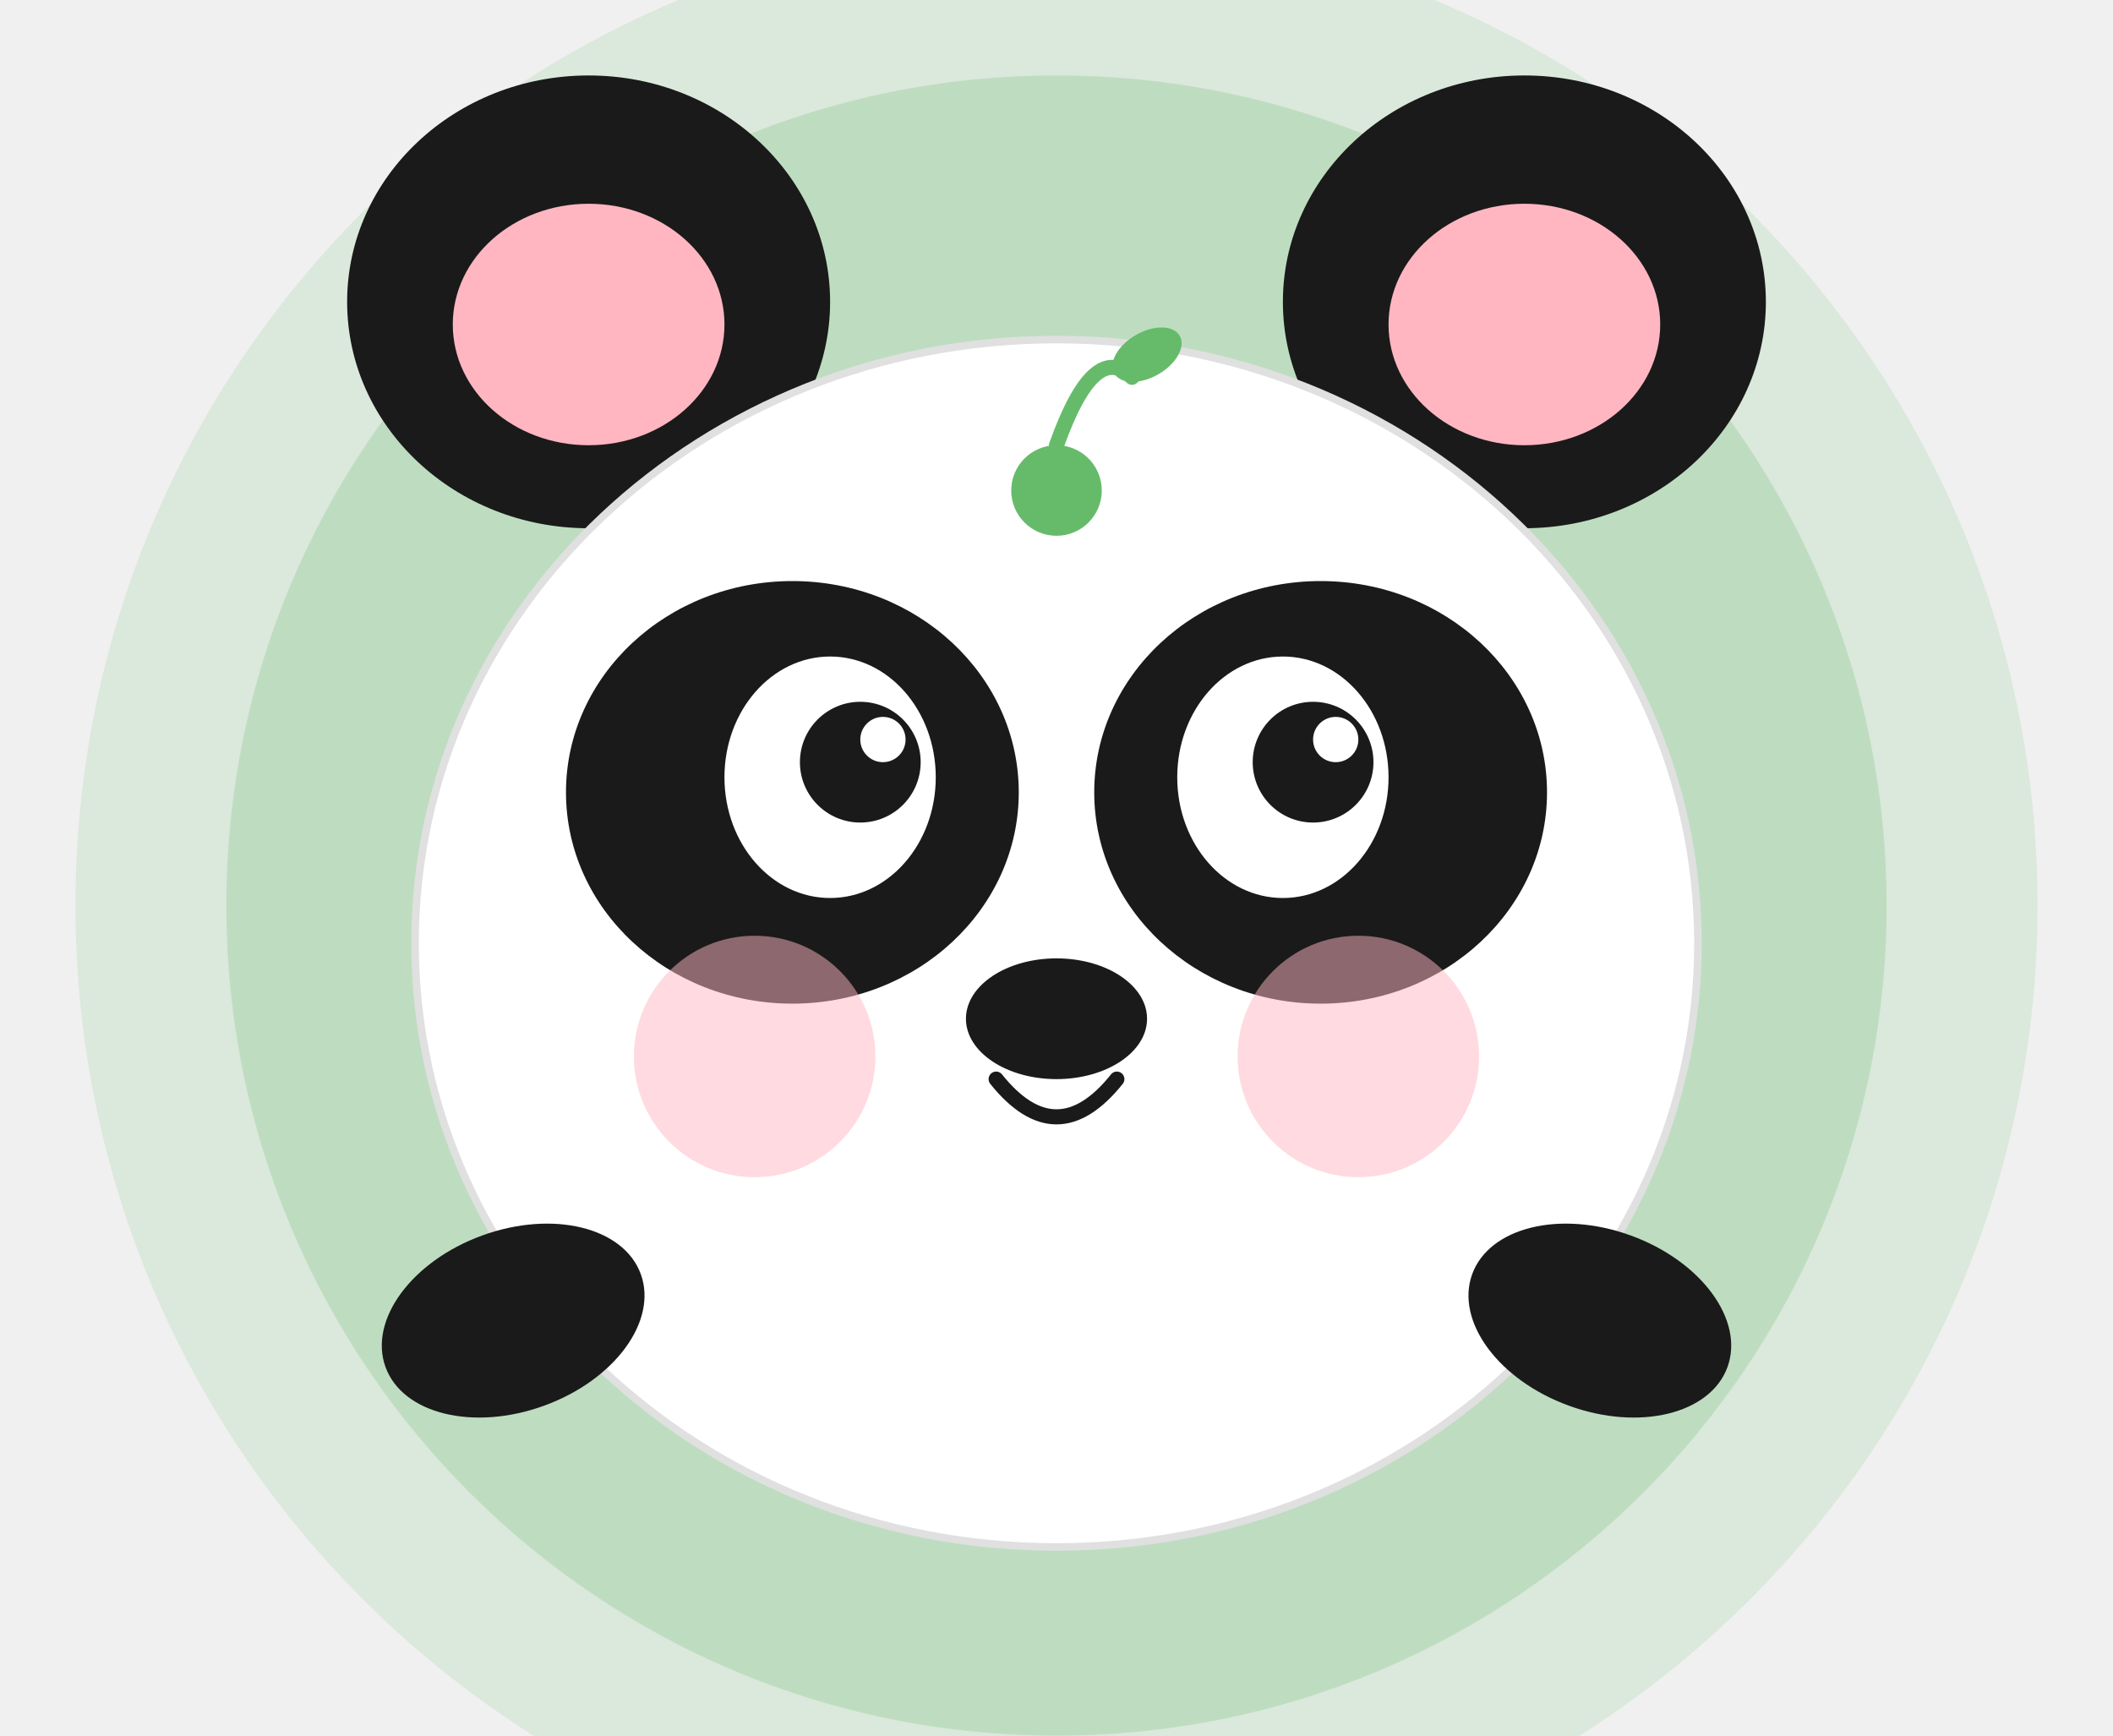
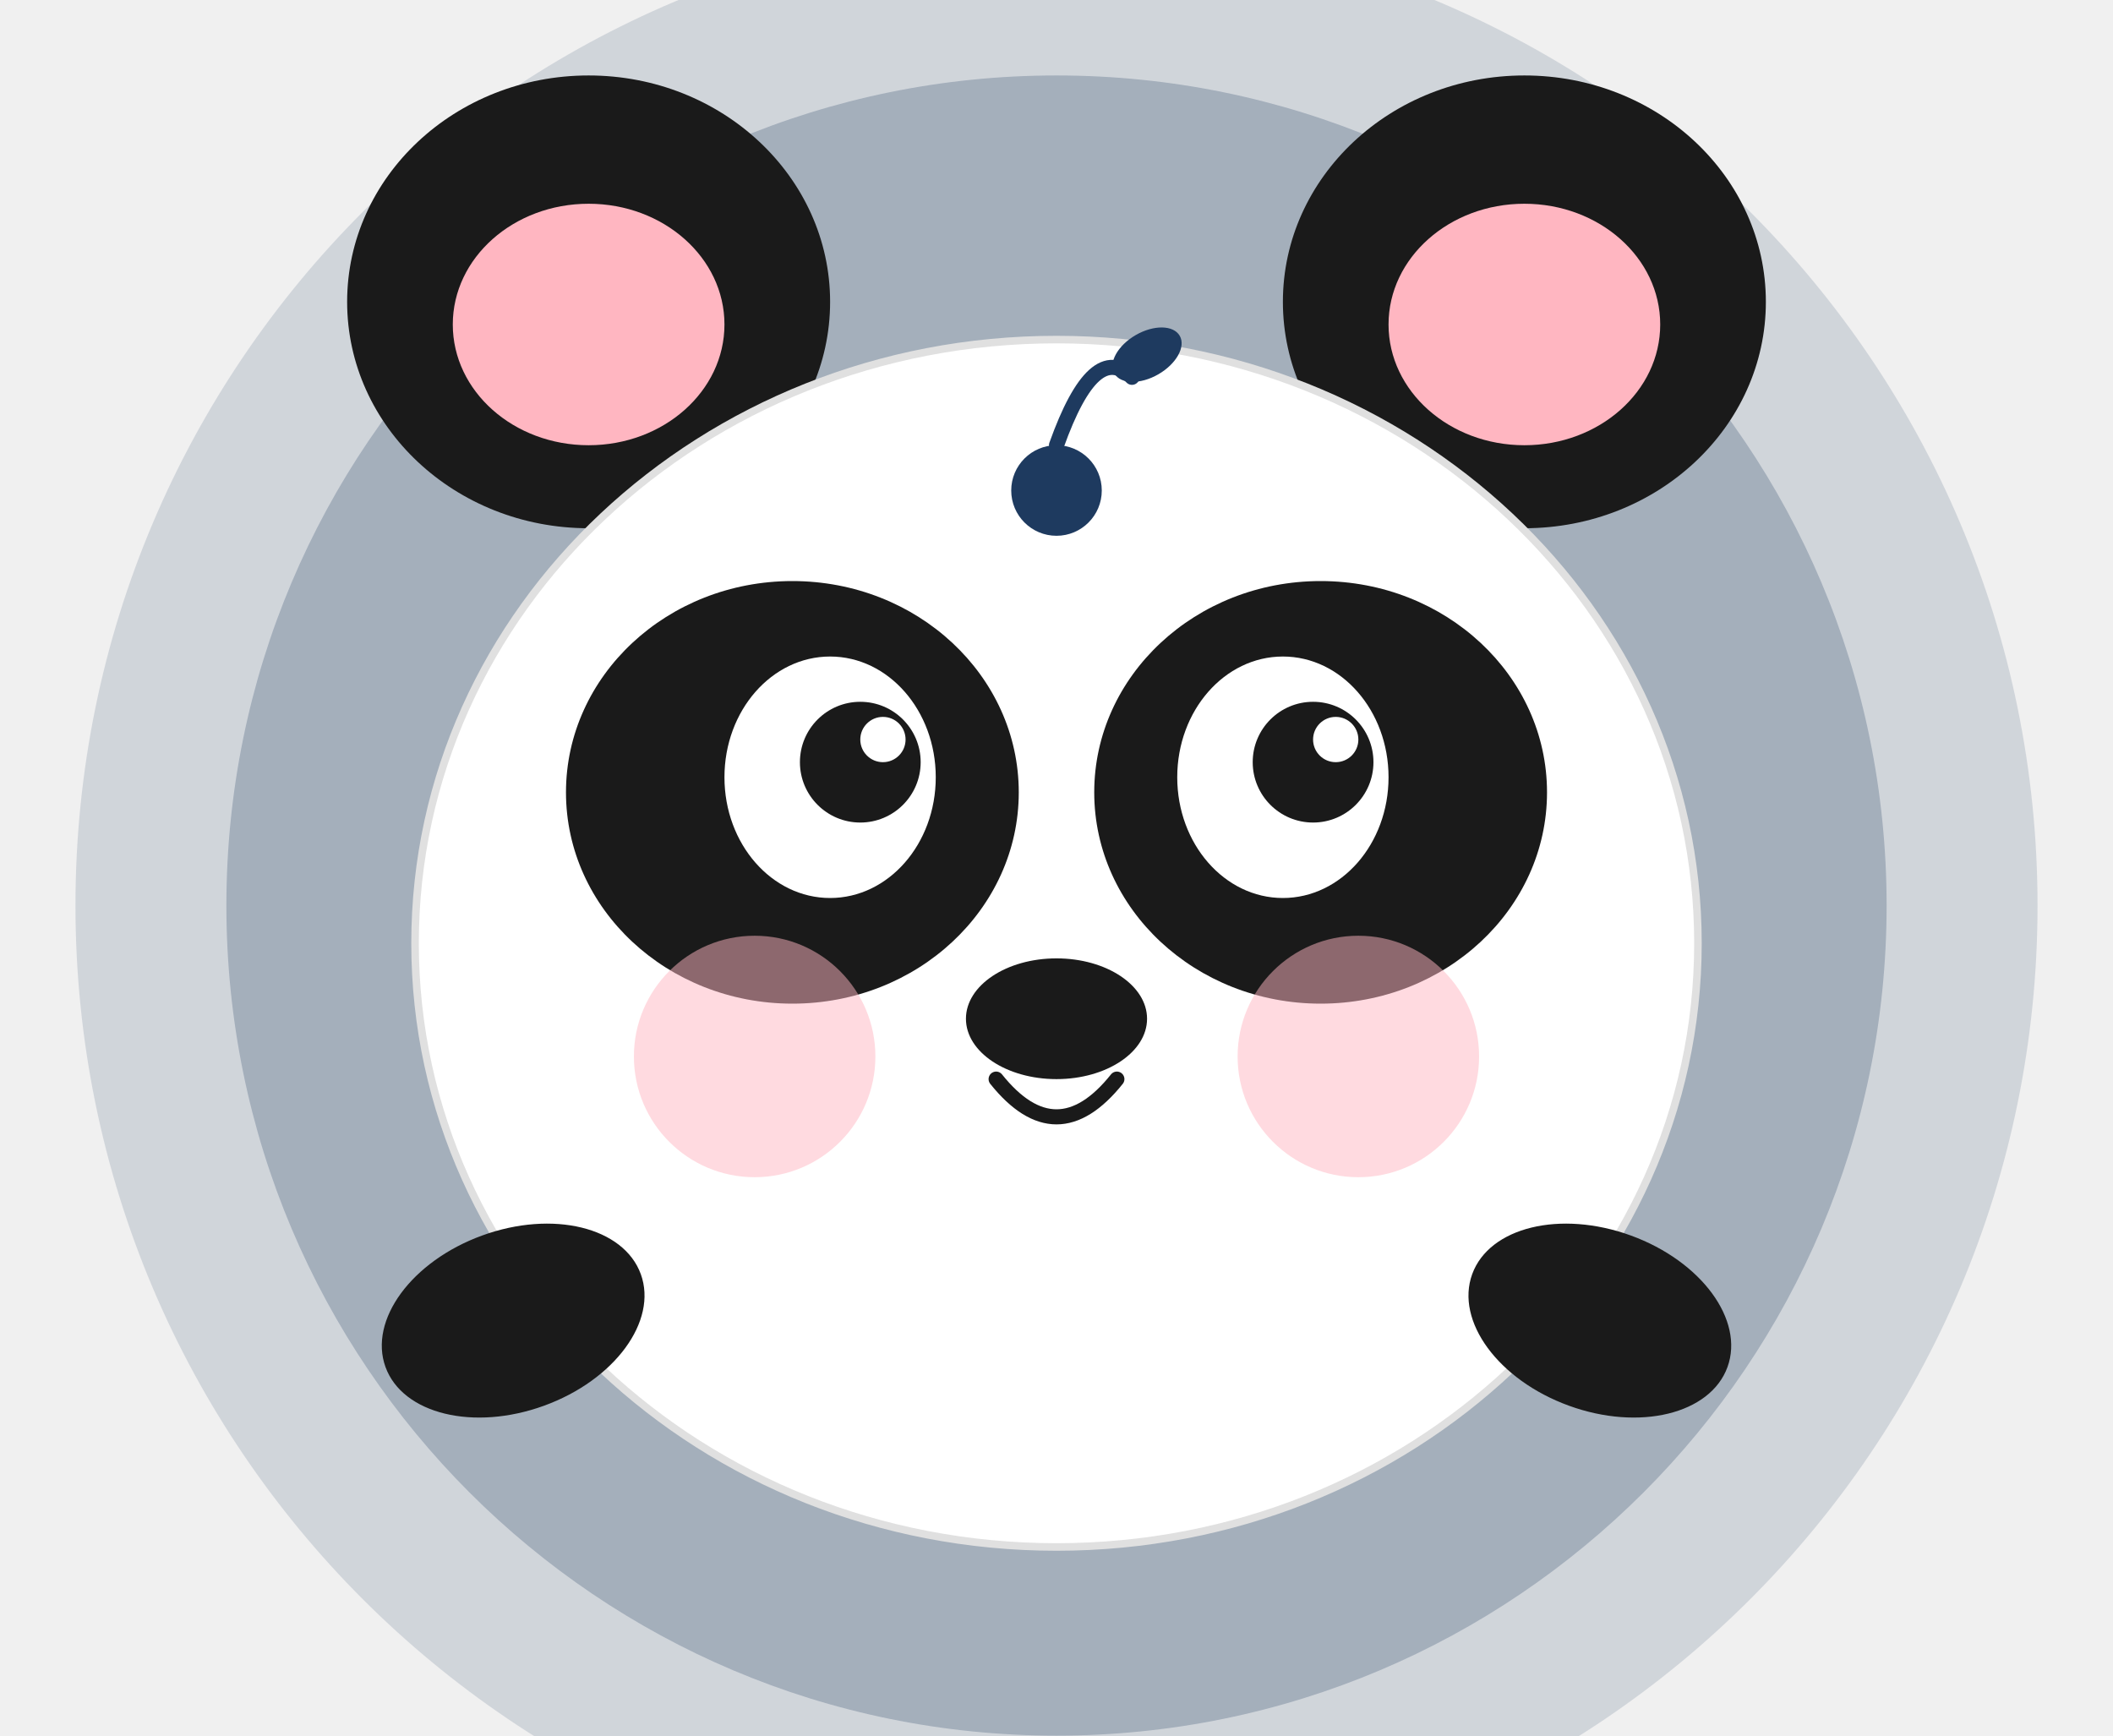
<svg xmlns="http://www.w3.org/2000/svg" width="280" height="230" viewBox="60 50 280 230">
-   <circle cx="200" cy="170" r="130" fill="#66bb6a" opacity="0.15" />
-   <circle cx="200" cy="170" r="110" fill="#66bb6a" opacity="0.25" />
+   <circle cx="200" cy="170" r="130" fill="#1e3a5f" opacity="0.15" />
+   <circle cx="200" cy="170" r="110" fill="#1e3a5f" opacity="0.25" />
  <ellipse cx="138" cy="90" rx="32" ry="30" fill="#1a1a1a" />
  <ellipse cx="262" cy="90" rx="32" ry="30" fill="#1a1a1a" />
  <ellipse cx="138" cy="93" rx="18" ry="16" fill="#FFB6C1" />
  <ellipse cx="262" cy="93" rx="18" ry="16" fill="#FFB6C1" />
  <ellipse cx="200" cy="175" rx="85" ry="80" fill="#ffffff" stroke="#e0e0e0" stroke-width="1" />
  <ellipse cx="165" cy="155" rx="30" ry="28" fill="#1a1a1a" />
  <ellipse cx="235" cy="155" rx="30" ry="28" fill="#1a1a1a" />
  <ellipse cx="170" cy="153" rx="14" ry="16" fill="#ffffff" />
  <ellipse cx="230" cy="153" rx="14" ry="16" fill="#ffffff" />
  <circle cx="174" cy="151" r="8" fill="#1a1a1a" />
  <circle cx="234" cy="151" r="8" fill="#1a1a1a" />
  <circle cx="177" cy="148" r="3" fill="#ffffff" />
  <circle cx="237" cy="148" r="3" fill="#ffffff" />
  <ellipse cx="200" cy="185" rx="12" ry="8" fill="#1a1a1a" />
  <path d="M192 193 Q200 203 208 193" fill="none" stroke="#1a1a1a" stroke-width="2" stroke-linecap="round" />
  <circle cx="160" cy="190" r="16" fill="#FFB6C1" opacity="0.5" />
  <circle cx="240" cy="190" r="16" fill="#FFB6C1" opacity="0.5" />
  <ellipse cx="128" cy="225" rx="18" ry="12" fill="#1a1a1a" transform="rotate(-20 128 225)" />
  <ellipse cx="272" cy="225" rx="18" ry="12" fill="#1a1a1a" transform="rotate(20 272 225)" />
-   <circle cx="200" cy="115" r="6" fill="#66bb6a" />
-   <path d="M200 109 Q205 95 210 100" fill="none" stroke="#66bb6a" stroke-width="2" stroke-linecap="round" />
-   <ellipse cx="212" cy="97" rx="5" ry="3" fill="#66bb6a" transform="rotate(-30 212 97)" />
+   <circle cx="200" cy="115" r="6" fill="#1e3a5f" />
+   <path d="M200 109 Q205 95 210 100" fill="none" stroke="#1e3a5f" stroke-width="2" stroke-linecap="round" />
+   <ellipse cx="212" cy="97" rx="5" ry="3" fill="#1e3a5f" transform="rotate(-30 212 97)" />
</svg>
